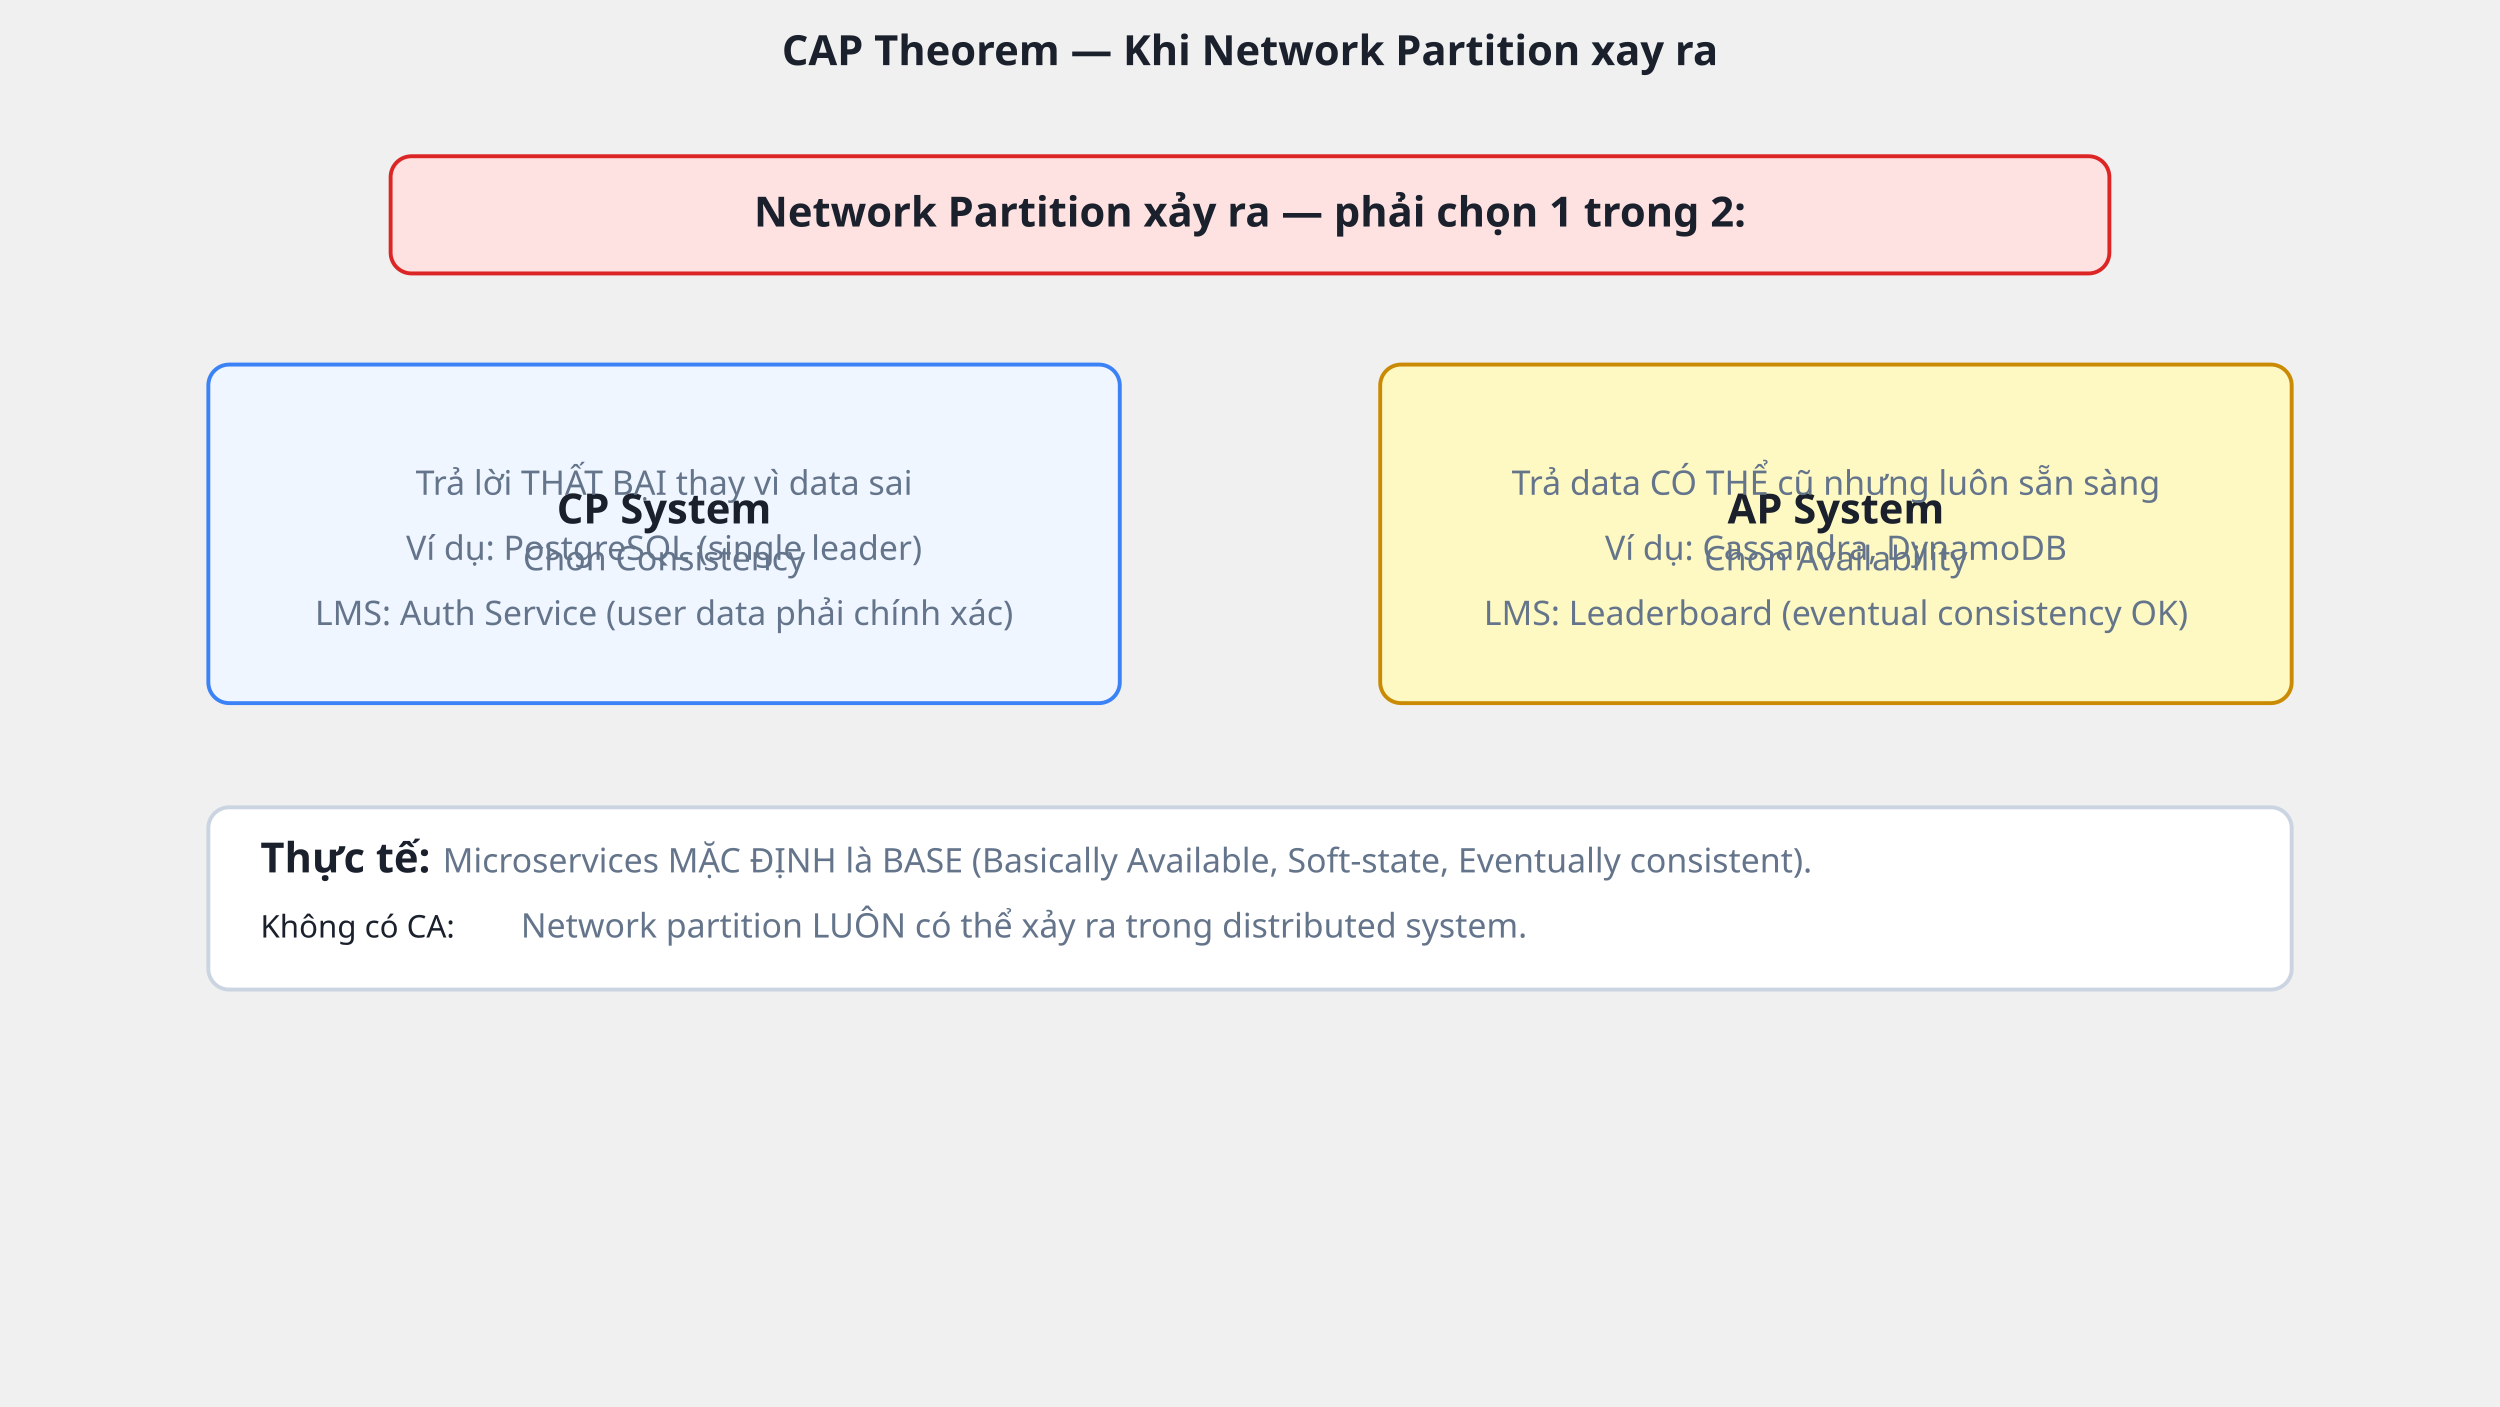
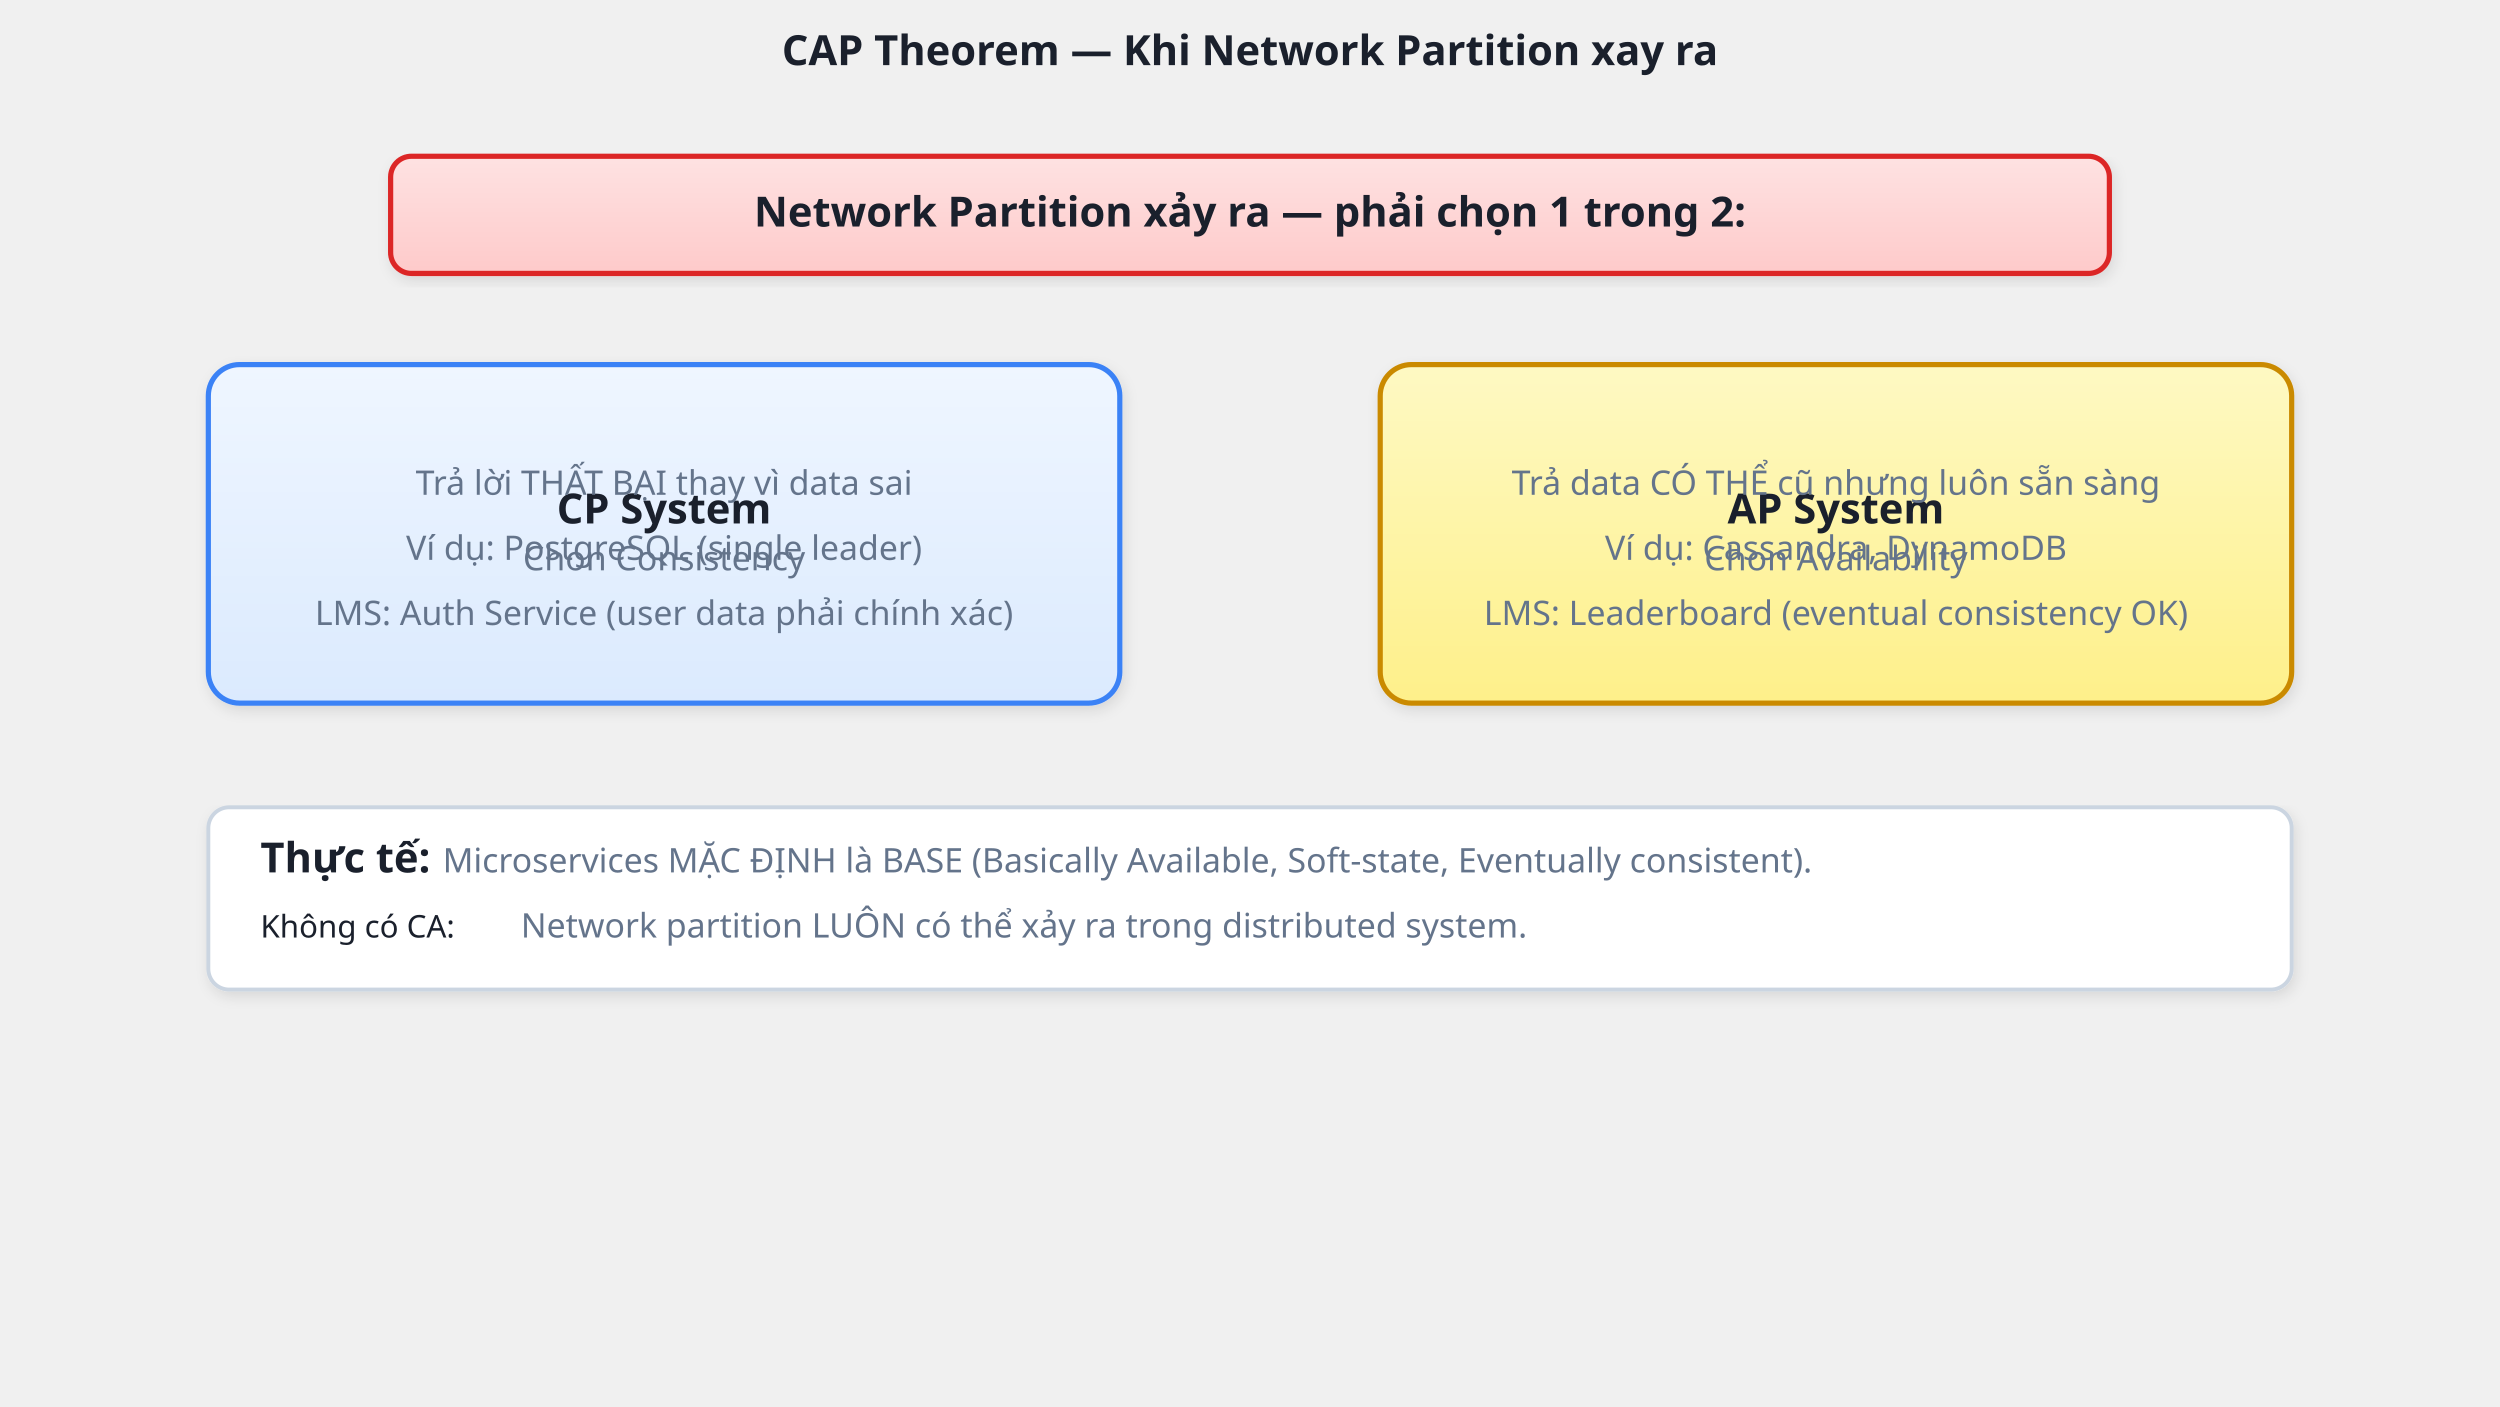
<svg xmlns="http://www.w3.org/2000/svg" viewBox="0 0 960 540" width="100%" height="100%">
  <defs>
    <marker id="arrowhead" markerWidth="10" markerHeight="7" refX="9" refY="3.5" orient="auto">
      <polygon points="0 0, 10 3.5, 0 7" fill="#64748b" />
    </marker>
    <marker id="arrowhead-danger" markerWidth="10" markerHeight="7" refX="9" refY="3.5" orient="auto">
      <polygon points="0 0, 10 3.5, 0 7" fill="#dc2626" />
    </marker>
+     <filter id="shadow" x="-4%" y="-4%" width="108%" height="116%">
+       <feDropShadow dx="1" dy="2" stdDeviation="2.5" flood-color="#0000001a" />
+     </filter>
+     <linearGradient id="grad-service" x1="0" y1="0" x2="0" y2="1">
+       <stop offset="0%" stop-color="#e6f4f3" />
+       <stop offset="100%" stop-color="#ccebe8" />
+     </linearGradient>
+     <linearGradient id="grad-storage" x1="0" y1="0" x2="0" y2="1">
+       <stop offset="0%" stop-color="#dbeafe" />
+       <stop offset="100%" stop-color="#bfdbfe" />
+     </linearGradient>
+     <linearGradient id="grad-event" x1="0" y1="0" x2="0" y2="1">
+       <stop offset="0%" stop-color="#fef9c3" />
+       <stop offset="100%" stop-color="#fef08a" />
+     </linearGradient>
+     <linearGradient id="grad-success" x1="0" y1="0" x2="0" y2="1">
+       <stop offset="0%" stop-color="#dcfce7" />
+       <stop offset="100%" stop-color="#bbf7d0" />
+     </linearGradient>
+     <linearGradient id="grad-danger" x1="0" y1="0" x2="0" y2="1">
+       <stop offset="0%" stop-color="#fee2e2" />
+       <stop offset="100%" stop-color="#fecaca" />
+     </linearGradient>
+     <linearGradient id="grad-warning" x1="0" y1="0" x2="0" y2="1">
+       <stop offset="0%" stop-color="#fff7ed" />
+       <stop offset="100%" stop-color="#ffedd5" />
+     </linearGradient>
+     <linearGradient id="grad-info" x1="0" y1="0" x2="0" y2="1">
+       <stop offset="0%" stop-color="#eff6ff" />
+       <stop offset="100%" stop-color="#dbeafe" />
+     </linearGradient>
+     <linearGradient id="grad-highlight" x1="0" y1="0" x2="0" y2="1">
+       <stop offset="0%" stop-color="#f5f3ff" />
+       <stop offset="100%" stop-color="#ede9fe" />
+     </linearGradient>
+     <linearGradient id="grad-legacy" x1="0" y1="0" x2="0" y2="1">
+       <stop offset="0%" stop-color="#f3f4f6" />
+       <stop offset="100%" stop-color="#e5e7eb" />
+     </linearGradient>
  </defs>
  <style>
    text {
      font-family: 'Segoe UI', system-ui, -apple-system, sans-serif;
      font-size: 14px;
      fill: #1a202c;
    }
-     .title { font-weight: bold; font-size: 16px; }
+     .title { font-weight: 600; font-size: 16px; }
    .small { font-size: 12px; }
    .subtitle { font-size: 13px; fill: #64748b; }
    .mono { font-family: 'Consolas', 'DejaVu Sans Mono', monospace; font-size: 12px; }

    .cluster { fill: #f8fafc; stroke: #94a3b8; stroke-width: 1.5; stroke-dasharray: 6 3; }
-     .service { fill: #e6f4f3; stroke: #0f766e; stroke-width: 1.5; }
-     .storage { fill: #dbeafe; stroke: #2563eb; stroke-width: 1.5; }
-     .event   { fill: #fef9c3;   stroke: #ca8a04;   stroke-width: 1.5; }
-     .success { fill: #dcfce7; stroke: #16a34a; stroke-width: 1.5; }
-     .danger  { fill: #fee2e2;  stroke: #dc2626;  stroke-width: 1.5; }
-     .warning { fill: #fff7ed; stroke: #ea580c; stroke-width: 1.5; }
-     .info    { fill: #eff6ff;    stroke: #3b82f6;    stroke-width: 1.5; }
-     .highlight { fill: #f5f3ff; stroke: #7c3aed; stroke-width: 1.5; }
-     .legacy  { fill: #f3f4f6;  stroke: #9ca3af;  stroke-width: 1.5; }
-     .note    { fill: #ffffff;     stroke: #cbd5e1;   stroke-width: 1.5; }
-     .step    { fill: #ffffff;     stroke: #94a3b8;         stroke-width: 1.5; }
+     .service { fill: url(#grad-service); stroke: #0f766e; stroke-width: 2.0; filter: url(#shadow); }
+     .storage { fill: url(#grad-storage); stroke: #2563eb; stroke-width: 2.0; filter: url(#shadow); }
+     .event   { fill: url(#grad-event);   stroke: #ca8a04;   stroke-width: 2.0; filter: url(#shadow); }
+     .success { fill: url(#grad-success); stroke: #16a34a; stroke-width: 2.0; filter: url(#shadow); }
+     .danger  { fill: url(#grad-danger);  stroke: #dc2626;  stroke-width: 2.0; filter: url(#shadow); }
+     .warning { fill: url(#grad-warning); stroke: #ea580c; stroke-width: 2.0; filter: url(#shadow); }
+     .info    { fill: url(#grad-info);    stroke: #3b82f6;    stroke-width: 2.0; filter: url(#shadow); }
+     .highlight { fill: url(#grad-highlight); stroke: #7c3aed; stroke-width: 2.0; filter: url(#shadow); }
+     .legacy  { fill: url(#grad-legacy);  stroke: #9ca3af;  stroke-width: 1.5; filter: url(#shadow); }
+     .note    { fill: #ffffff;    stroke: #cbd5e1;   stroke-width: 1.5; filter: url(#shadow); }
+     .step    { fill: #ffffff;    stroke: #94a3b8;         stroke-width: 1.5; filter: url(#shadow); }
+ 
+     .service-flat { fill: #e6f4f3; stroke: #0f766e; stroke-width: 1.5; }
+     .storage-flat { fill: #dbeafe; stroke: #2563eb; stroke-width: 1.5; }
+     .event-flat   { fill: #fef9c3;   stroke: #ca8a04;   stroke-width: 1.5; }

    .arrow {
      stroke: #64748b; stroke-width: 1.5; fill: none;
      marker-end: url(#arrowhead);
    }
    .arrow-dashed {
      stroke: #64748b; stroke-width: 1.5; fill: none;
      stroke-dasharray: 6 3; marker-end: url(#arrowhead);
    }
    .arrow-danger {
-       stroke: #dc2626; stroke-width: 2; fill: none;
+       stroke: #dc2626; stroke-width: 2.0; fill: none;
      marker-end: url(#arrowhead-danger);
    }
-     .arrow-bg { fill: #ffffff; opacity: 0.9; }
+     .arrow-bg { fill: #ffffff; opacity: 0.92; }
    .lifeline {
-       stroke: #94a3b8; stroke-width: 1;
+       stroke: #94a3b8; stroke-width: 1.0;
      stroke-dasharray: 4 3; fill: none;
+     }
+     .separator {
+       stroke: #cbd5e1; stroke-width: 1.0;
    }
  </style>
  <text x="480" y="25" text-anchor="middle" class="title">CAP Theorem — Khi Network Partition xay ra</text>
  <rect x="150" y="60" width="660" height="45" rx="8" class="danger" />
  <text x="480" y="87" text-anchor="middle" class="title">Network Partition xảy ra — phải chọn 1 trong 2:</text>
-   <rect x="80" y="140" width="350" height="130" rx="8" class="info" />
+   <rect x="80" y="140" width="350" height="130" rx="12" class="info" />
  <text x="255.0" y="201.0" text-anchor="middle" class="title">CP System</text>
  <text x="255.0" y="219.0" text-anchor="middle" class="subtitle">Chon Consistency</text>
  <text x="255" y="190" text-anchor="middle" class="subtitle">Trả lời THẤT BẠI thay vì data sai</text>
  <text x="255" y="215" text-anchor="middle" class="subtitle">Ví dụ: PostgreSQL (single leader)</text>
  <text x="255" y="240" text-anchor="middle" class="subtitle">LMS: Auth Service (user data phải chính xác)</text>
-   <rect x="530" y="140" width="350" height="130" rx="8" class="event" />
+   <rect x="530" y="140" width="350" height="130" rx="12" class="event" />
  <text x="705.0" y="201.0" text-anchor="middle" class="title">AP System</text>
  <text x="705.0" y="219.0" text-anchor="middle" class="subtitle">Chon Availability</text>
  <text x="705" y="190" text-anchor="middle" class="subtitle">Trả data CÓ THỂ cũ nhưng luôn sẵn sàng</text>
  <text x="705" y="215" text-anchor="middle" class="subtitle">Ví dụ: Cassandra, DynamoDB</text>
  <text x="705" y="240" text-anchor="middle" class="subtitle">LMS: Leaderboard (eventual consistency OK)</text>
  <rect x="80" y="310" width="800" height="70" rx="8" class="note" />
  <text x="100" y="335" class="title">Thực tế:</text>
  <text x="170" y="335" class="subtitle">Microservices MẶC ĐỊNH là BASE (Basically Available, Soft-state, Eventually consistent).</text>
  <text x="100" y="360" class="small">Không có CA:</text>
  <text x="200" y="360" class="subtitle">Network partition LUÔN có thể xảy ra trong distributed system.</text>
</svg>
